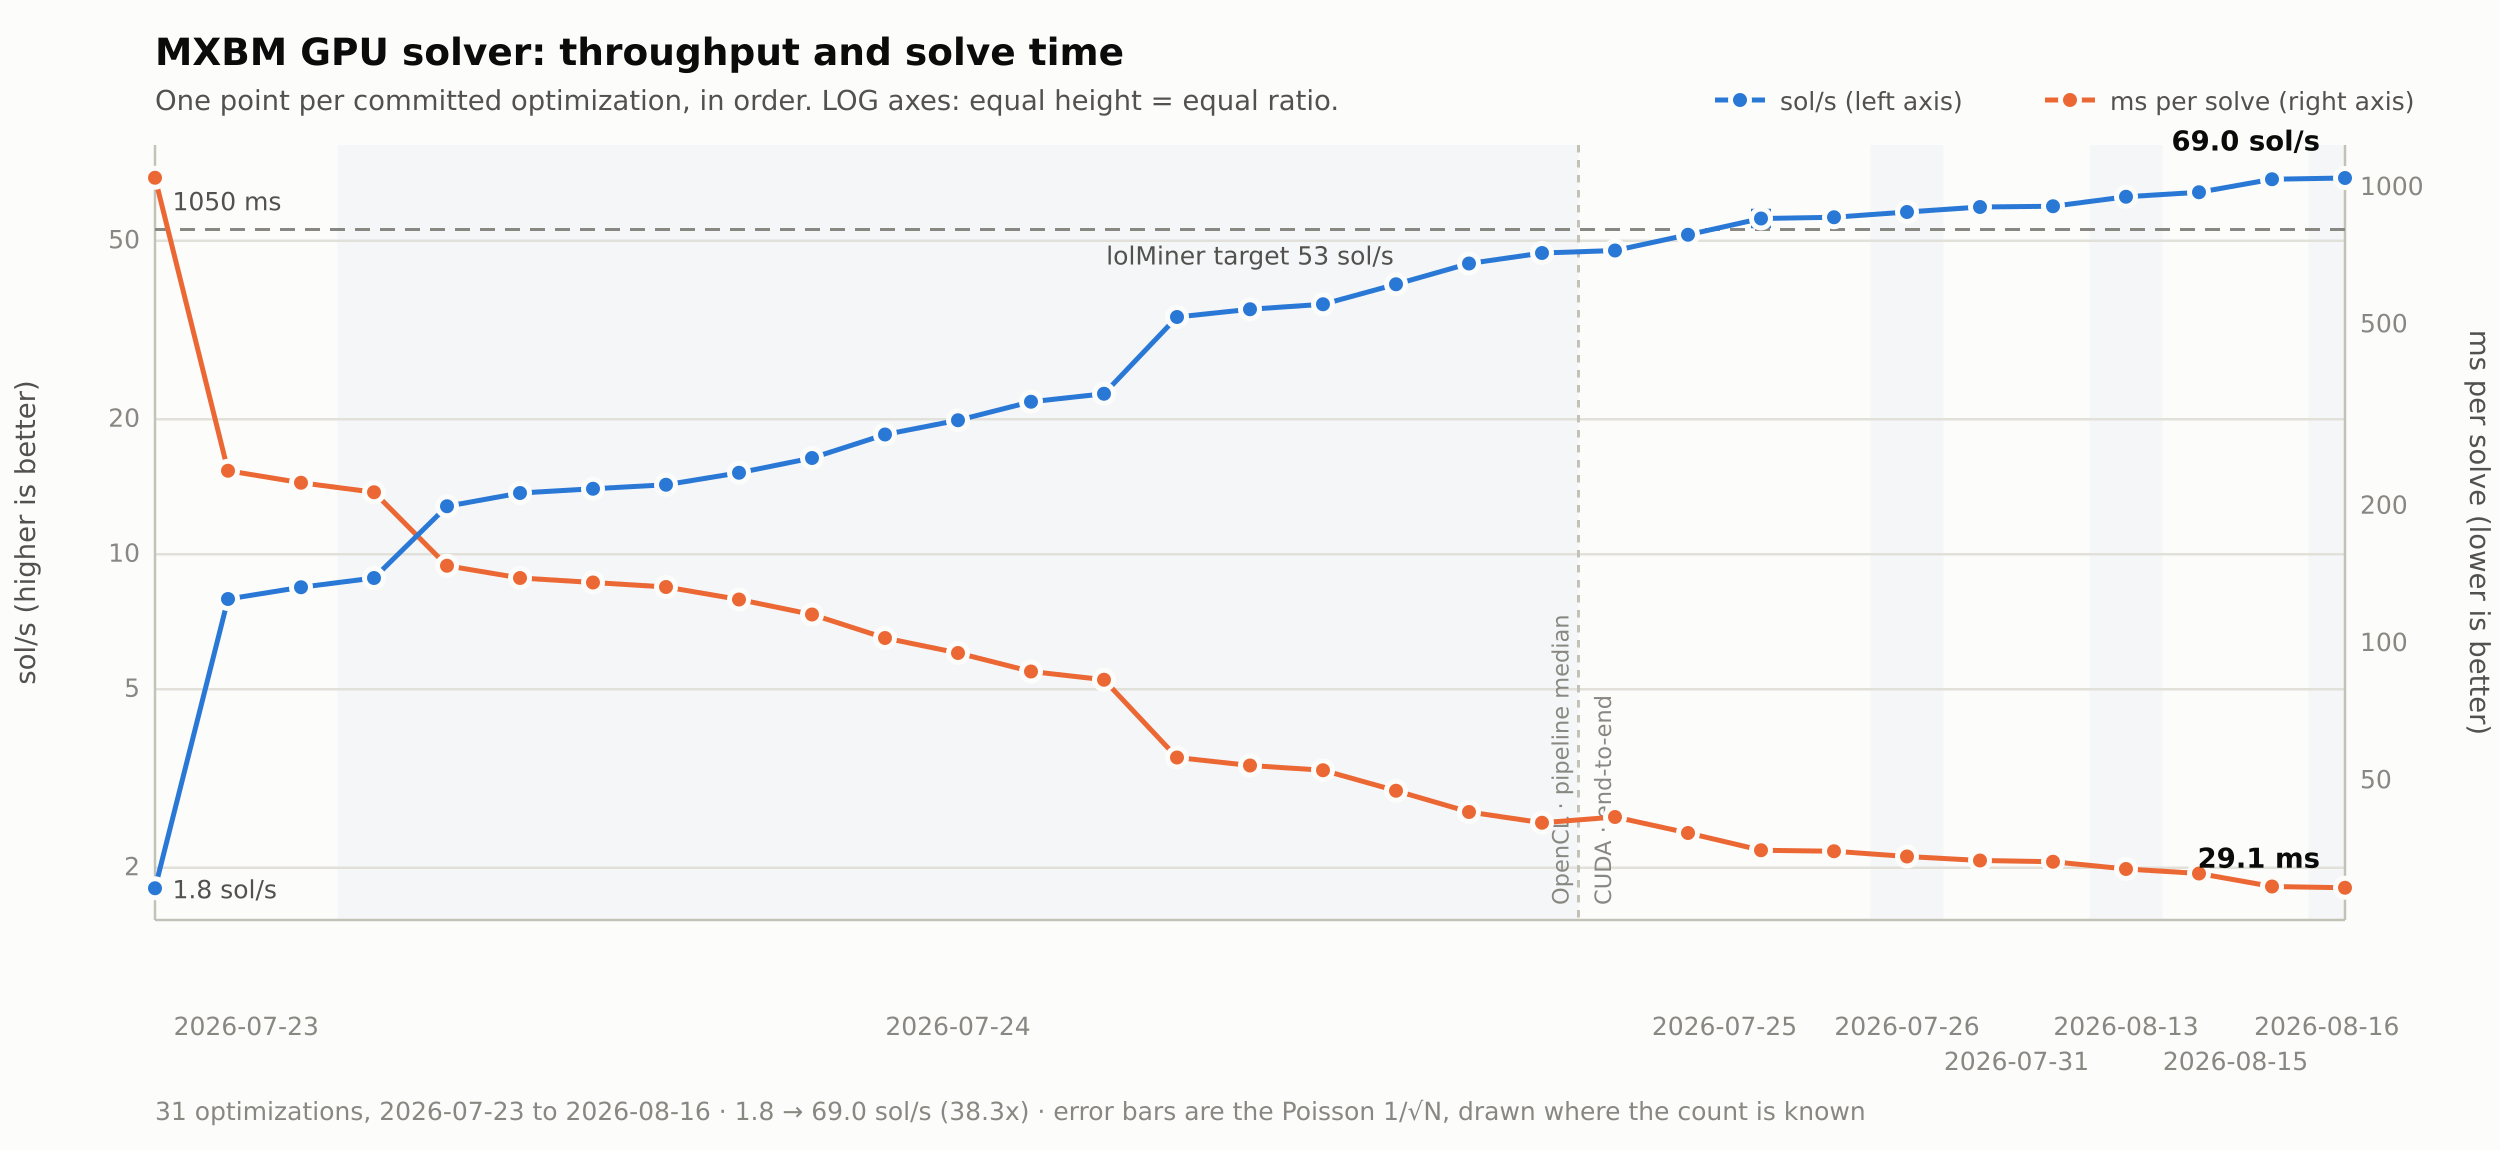
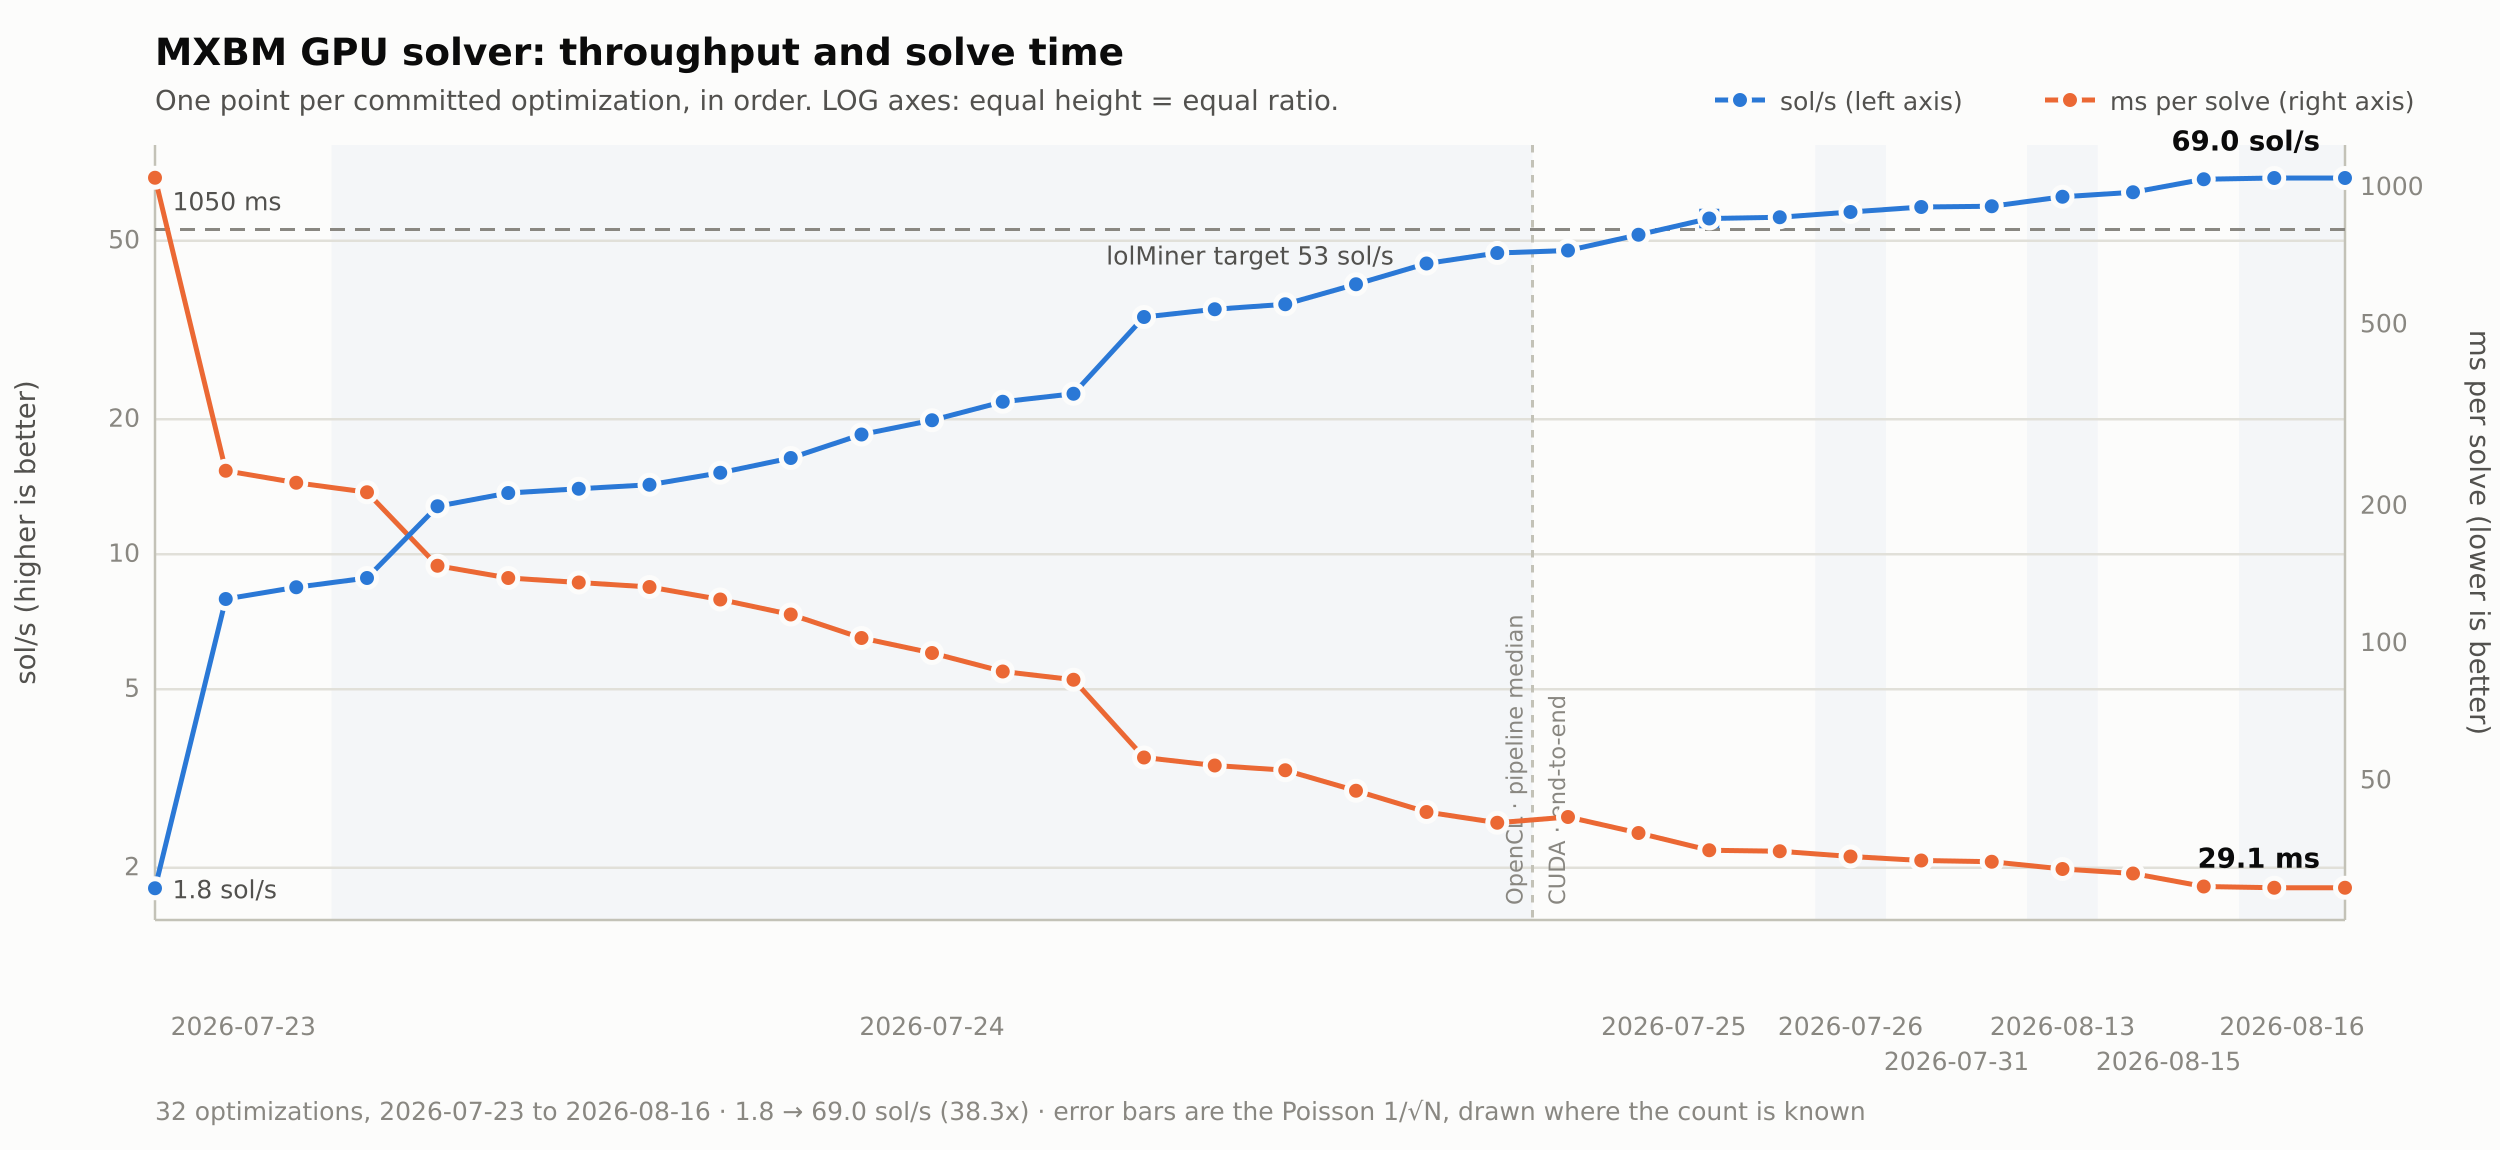
<svg xmlns="http://www.w3.org/2000/svg" width="1000" height="460" viewBox="0 0 1000 460" font-family="DejaVu Sans, Helvetica, Arial, sans-serif">
  <rect width="1000" height="460" fill="#fcfcfb" />
  <text x="62" y="26" font-size="15" font-weight="bold" fill="#0b0b0b">MXBM GPU solver: throughput and solve time</text>
  <text x="62" y="44" font-size="11" fill="#52514e">One point per committed optimization, in order. LOG axes: equal height = equal ratio.</text>
  <line x1="686" y1="40" x2="706" y2="40" stroke="#2a78d6" stroke-width="2" />
  <circle cx="696" cy="40" r="4.8" fill="#fcfcfb" />
  <circle cx="696" cy="40" r="2.8" fill="#2a78d6" />
  <text x="712" y="44" font-size="10" fill="#52514e">sol/s (left axis)</text>
  <line x1="818" y1="40" x2="838" y2="40" stroke="#eb6834" stroke-width="2" />
  <circle cx="828" cy="40" r="4.8" fill="#fcfcfb" />
  <circle cx="828" cy="40" r="2.8" fill="#eb6834" />
  <text x="844" y="44" font-size="10" fill="#52514e">ms per solve (right axis)</text>
-   <text x="98.5" y="414" font-size="10" fill="#898781" text-anchor="middle">2026-07-23</text>
-   <rect x="135" y="58" width="496.4" height="310" fill="#f4f6f8" />
-   <text x="383.2" y="414" font-size="10" fill="#898781" text-anchor="middle">2026-07-24</text>
-   <text x="689.8" y="414" font-size="10" fill="#898781" text-anchor="middle">2026-07-25</text>
-   <rect x="748.2" y="58" width="29.2" height="310" fill="#f4f6f8" />
-   <text x="762.8" y="414" font-size="10" fill="#898781" text-anchor="middle">2026-07-26</text>
-   <text x="806.6" y="428" font-size="10" fill="#898781" text-anchor="middle">2026-07-31</text>
-   <rect x="835.8" y="58" width="29.2" height="310" fill="#f4f6f8" />
-   <text x="850.4" y="414" font-size="10" fill="#898781" text-anchor="middle">2026-08-13</text>
-   <text x="894.2" y="428" font-size="10" fill="#898781" text-anchor="middle">2026-08-15</text>
-   <rect x="923.4" y="58" width="14.6" height="310" fill="#f4f6f8" />
-   <text x="930.7" y="414" font-size="10" fill="#898781" text-anchor="middle">2026-08-16</text>
+   <text x="97.3" y="414" font-size="10" fill="#898781" text-anchor="middle">2026-07-23</text>
+   <rect x="132.6" y="58" width="480.4" height="310" fill="#f4f6f8" />
+   <text x="372.8" y="414" font-size="10" fill="#898781" text-anchor="middle">2026-07-24</text>
+   <text x="669.5" y="414" font-size="10" fill="#898781" text-anchor="middle">2026-07-25</text>
+   <rect x="726.1" y="58" width="28.3" height="310" fill="#f4f6f8" />
+   <text x="740.2" y="414" font-size="10" fill="#898781" text-anchor="middle">2026-07-26</text>
+   <text x="782.6" y="428" font-size="10" fill="#898781" text-anchor="middle">2026-07-31</text>
+   <rect x="810.8" y="58" width="28.3" height="310" fill="#f4f6f8" />
+   <text x="825.0" y="414" font-size="10" fill="#898781" text-anchor="middle">2026-08-13</text>
+   <text x="867.4" y="428" font-size="10" fill="#898781" text-anchor="middle">2026-08-15</text>
+   <rect x="895.6" y="58" width="42.4" height="310" fill="#f4f6f8" />
+   <text x="916.8" y="414" font-size="10" fill="#898781" text-anchor="middle">2026-08-16</text>
  <line x1="62" y1="347.1" x2="938" y2="347.1" stroke="#e1e0d9" stroke-width="1" />
  <text x="56" y="350.1" font-size="10" fill="#898781" text-anchor="end">2</text>
  <line x1="62" y1="275.7" x2="938" y2="275.7" stroke="#e1e0d9" stroke-width="1" />
  <text x="56" y="278.7" font-size="10" fill="#898781" text-anchor="end">5</text>
  <line x1="62" y1="221.7" x2="938" y2="221.7" stroke="#e1e0d9" stroke-width="1" />
  <text x="56" y="224.7" font-size="10" fill="#898781" text-anchor="end">10</text>
  <line x1="62" y1="167.7" x2="938" y2="167.7" stroke="#e1e0d9" stroke-width="1" />
  <text x="56" y="170.7" font-size="10" fill="#898781" text-anchor="end">20</text>
  <line x1="62" y1="96.3" x2="938" y2="96.3" stroke="#e1e0d9" stroke-width="1" />
  <text x="56" y="99.3" font-size="10" fill="#898781" text-anchor="end">50</text>
  <text x="944" y="315.3" font-size="10" fill="#898781" text-anchor="start">50</text>
  <text x="944" y="260.4" font-size="10" fill="#898781" text-anchor="start">100</text>
  <text x="944" y="205.5" font-size="10" fill="#898781" text-anchor="start">200</text>
  <text x="944" y="132.9" font-size="10" fill="#898781" text-anchor="start">500</text>
  <text x="944" y="78.0" font-size="10" fill="#898781" text-anchor="start">1000</text>
  <line x1="62" y1="58" x2="62" y2="368" stroke="#c3c2b7" stroke-width="1" />
  <line x1="938" y1="58" x2="938" y2="368" stroke="#c3c2b7" stroke-width="1" />
  <line x1="62" y1="368" x2="938" y2="368" stroke="#c3c2b7" stroke-width="1" />
  <text x="14" y="213" font-size="11" fill="#52514e" text-anchor="middle" transform="rotate(-90 14 213)">sol/s  (higher is better)</text>
  <text x="988" y="213" font-size="11" fill="#52514e" text-anchor="middle" transform="rotate(90 988 213)">ms per solve  (lower is better)</text>
  <line x1="62" y1="91.8" x2="938" y2="91.8" stroke="#898781" stroke-width="1.2" stroke-dasharray="6 4" />
  <text x="500" y="105.8" font-size="10" fill="#52514e" text-anchor="middle">lolMiner target 53 sol/s</text>
-   <line x1="631.4" y1="58" x2="631.4" y2="368" stroke="#c3c2b7" stroke-width="1.2" stroke-dasharray="3 3" />
-   <text x="627.4" y="362" font-size="9" fill="#898781" text-anchor="start" transform="rotate(-90 627.4 362)">OpenCL · pipeline median</text>
-   <text x="644.4" y="362" font-size="9" fill="#898781" text-anchor="start" transform="rotate(-90 644.4 362)">CUDA · end-to-end</text>
-   <line x1="704.4" y1="84.2" x2="704.4" y2="90.6" stroke="#2a78d6" stroke-width="1.4" />
-   <line x1="700.4" y1="84.2" x2="708.4" y2="84.2" stroke="#2a78d6" stroke-width="1.4" />
-   <line x1="700.4" y1="90.6" x2="708.4" y2="90.6" stroke="#2a78d6" stroke-width="1.4" />
-   <line x1="762.8" y1="84.2" x2="762.8" y2="85.3" stroke="#2a78d6" stroke-width="1.4" />
-   <line x1="758.8" y1="84.2" x2="766.8" y2="84.2" stroke="#2a78d6" stroke-width="1.4" />
-   <line x1="758.8" y1="85.3" x2="766.8" y2="85.3" stroke="#2a78d6" stroke-width="1.4" />
-   <line x1="850.4" y1="78.3" x2="850.4" y2="79.1" stroke="#2a78d6" stroke-width="1.4" />
-   <line x1="846.4" y1="78.3" x2="854.4" y2="78.3" stroke="#2a78d6" stroke-width="1.4" />
-   <line x1="846.4" y1="79.1" x2="854.4" y2="79.1" stroke="#2a78d6" stroke-width="1.4" />
-   <line x1="879.6" y1="76.5" x2="879.6" y2="77.2" stroke="#2a78d6" stroke-width="1.4" />
-   <line x1="875.6" y1="76.5" x2="883.6" y2="76.5" stroke="#2a78d6" stroke-width="1.4" />
-   <line x1="875.6" y1="77.2" x2="883.6" y2="77.2" stroke="#2a78d6" stroke-width="1.4" />
-   <line x1="908.8" y1="71.3" x2="908.8" y2="72.0" stroke="#2a78d6" stroke-width="1.4" />
-   <line x1="904.8" y1="71.3" x2="912.8" y2="71.3" stroke="#2a78d6" stroke-width="1.4" />
-   <line x1="904.8" y1="72.0" x2="912.8" y2="72.0" stroke="#2a78d6" stroke-width="1.4" />
+   <line x1="613.0" y1="58" x2="613.0" y2="368" stroke="#c3c2b7" stroke-width="1.2" stroke-dasharray="3 3" />
+   <text x="609.0" y="362" font-size="9" fill="#898781" text-anchor="start" transform="rotate(-90 609.0 362)">OpenCL · pipeline median</text>
+   <text x="626.0" y="362" font-size="9" fill="#898781" text-anchor="start" transform="rotate(-90 626.0 362)">CUDA · end-to-end</text>
+   <line x1="683.7" y1="84.2" x2="683.7" y2="90.6" stroke="#2a78d6" stroke-width="1.4" />
+   <line x1="679.7" y1="84.2" x2="687.7" y2="84.2" stroke="#2a78d6" stroke-width="1.4" />
+   <line x1="679.7" y1="90.6" x2="687.7" y2="90.6" stroke="#2a78d6" stroke-width="1.4" />
+   <line x1="740.2" y1="84.2" x2="740.2" y2="85.3" stroke="#2a78d6" stroke-width="1.4" />
+   <line x1="736.2" y1="84.2" x2="744.2" y2="84.2" stroke="#2a78d6" stroke-width="1.4" />
+   <line x1="736.2" y1="85.3" x2="744.2" y2="85.3" stroke="#2a78d6" stroke-width="1.4" />
+   <line x1="825.0" y1="78.3" x2="825.0" y2="79.1" stroke="#2a78d6" stroke-width="1.4" />
+   <line x1="821.0" y1="78.3" x2="829.0" y2="78.3" stroke="#2a78d6" stroke-width="1.4" />
+   <line x1="821.0" y1="79.1" x2="829.0" y2="79.1" stroke="#2a78d6" stroke-width="1.4" />
+   <line x1="853.2" y1="76.5" x2="853.2" y2="77.2" stroke="#2a78d6" stroke-width="1.4" />
+   <line x1="849.2" y1="76.5" x2="857.2" y2="76.5" stroke="#2a78d6" stroke-width="1.4" />
+   <line x1="849.2" y1="77.2" x2="857.2" y2="77.2" stroke="#2a78d6" stroke-width="1.4" />
+   <line x1="881.5" y1="71.3" x2="881.5" y2="72.0" stroke="#2a78d6" stroke-width="1.4" />
+   <line x1="877.5" y1="71.3" x2="885.5" y2="71.3" stroke="#2a78d6" stroke-width="1.4" />
+   <line x1="877.5" y1="72.0" x2="885.5" y2="72.0" stroke="#2a78d6" stroke-width="1.4" />
+   <line x1="909.7" y1="70.9" x2="909.7" y2="71.6" stroke="#2a78d6" stroke-width="1.4" />
+   <line x1="905.7" y1="70.9" x2="913.7" y2="70.9" stroke="#2a78d6" stroke-width="1.4" />
+   <line x1="905.7" y1="71.6" x2="913.7" y2="71.6" stroke="#2a78d6" stroke-width="1.4" />
  <line x1="938" y1="70.9" x2="938" y2="71.6" stroke="#2a78d6" stroke-width="1.4" />
  <line x1="934" y1="70.9" x2="942" y2="70.9" stroke="#2a78d6" stroke-width="1.4" />
  <line x1="934" y1="71.6" x2="942" y2="71.6" stroke="#2a78d6" stroke-width="1.4" />
-   <polyline points="62,71.1 91.2,188.3 120.4,193.1 149.6,196.9 178.8,226.3 208,231.2 237.2,233.0 266.4,234.8 295.6,239.8 324.8,245.8 354,255.2 383.2,261.2 412.4,268.6 441.6,271.9 470.8,303.0 500,306.2 529.2,308.1 558.4,316.3 587.6,324.8 616.8,329.1 646,326.8 675.2,333.2 704.4,340.1 733.6,340.5 762.8,342.6 792,344.2 821.2,344.7 850.4,347.6 879.6,349.4 908.8,354.6 938,355.1" fill="none" stroke="#eb6834" stroke-width="2" stroke-linejoin="round" stroke-linecap="round" />
+   <polyline points="62,71.1 90.3,188.3 118.5,193.1 146.8,196.9 175.0,226.3 203.3,231.2 231.5,233.0 259.8,234.8 288.1,239.8 316.3,245.8 344.6,255.2 372.8,261.2 401.1,268.6 429.4,271.9 457.6,303.0 485.9,306.2 514.1,308.1 542.4,316.3 570.6,324.8 598.9,329.1 627.2,326.8 655.4,333.2 683.7,340.1 711.9,340.5 740.2,342.6 768.5,344.2 796.7,344.7 825.0,347.6 853.2,349.4 881.5,354.6 909.7,355.1 938,355.1" fill="none" stroke="#eb6834" stroke-width="2" stroke-linejoin="round" stroke-linecap="round" />
  <circle cx="62" cy="71.1" r="4.8" fill="#fcfcfb" />
  <circle cx="62" cy="71.1" r="2.8" fill="#eb6834" />
-   <circle cx="91.2" cy="188.3" r="4.8" fill="#fcfcfb" />
-   <circle cx="91.2" cy="188.3" r="2.8" fill="#eb6834" />
-   <circle cx="120.4" cy="193.1" r="4.8" fill="#fcfcfb" />
-   <circle cx="120.4" cy="193.1" r="2.8" fill="#eb6834" />
-   <circle cx="149.6" cy="196.9" r="4.8" fill="#fcfcfb" />
-   <circle cx="149.6" cy="196.9" r="2.8" fill="#eb6834" />
-   <circle cx="178.8" cy="226.3" r="4.8" fill="#fcfcfb" />
-   <circle cx="178.8" cy="226.3" r="2.8" fill="#eb6834" />
-   <circle cx="208" cy="231.2" r="4.8" fill="#fcfcfb" />
-   <circle cx="208" cy="231.2" r="2.8" fill="#eb6834" />
-   <circle cx="237.2" cy="233.0" r="4.8" fill="#fcfcfb" />
-   <circle cx="237.2" cy="233.0" r="2.8" fill="#eb6834" />
-   <circle cx="266.4" cy="234.8" r="4.8" fill="#fcfcfb" />
-   <circle cx="266.4" cy="234.8" r="2.8" fill="#eb6834" />
-   <circle cx="295.6" cy="239.8" r="4.8" fill="#fcfcfb" />
-   <circle cx="295.6" cy="239.8" r="2.8" fill="#eb6834" />
-   <circle cx="324.8" cy="245.8" r="4.8" fill="#fcfcfb" />
-   <circle cx="324.8" cy="245.8" r="2.8" fill="#eb6834" />
-   <circle cx="354" cy="255.2" r="4.8" fill="#fcfcfb" />
-   <circle cx="354" cy="255.2" r="2.8" fill="#eb6834" />
-   <circle cx="383.2" cy="261.2" r="4.8" fill="#fcfcfb" />
-   <circle cx="383.2" cy="261.2" r="2.8" fill="#eb6834" />
-   <circle cx="412.4" cy="268.6" r="4.8" fill="#fcfcfb" />
-   <circle cx="412.4" cy="268.6" r="2.8" fill="#eb6834" />
-   <circle cx="441.6" cy="271.9" r="4.8" fill="#fcfcfb" />
-   <circle cx="441.6" cy="271.9" r="2.8" fill="#eb6834" />
-   <circle cx="470.8" cy="303.0" r="4.8" fill="#fcfcfb" />
-   <circle cx="470.8" cy="303.0" r="2.8" fill="#eb6834" />
-   <circle cx="500" cy="306.2" r="4.8" fill="#fcfcfb" />
-   <circle cx="500" cy="306.2" r="2.8" fill="#eb6834" />
-   <circle cx="529.2" cy="308.1" r="4.8" fill="#fcfcfb" />
-   <circle cx="529.2" cy="308.1" r="2.8" fill="#eb6834" />
-   <circle cx="558.4" cy="316.3" r="4.8" fill="#fcfcfb" />
-   <circle cx="558.4" cy="316.3" r="2.8" fill="#eb6834" />
-   <circle cx="587.6" cy="324.8" r="4.8" fill="#fcfcfb" />
-   <circle cx="587.6" cy="324.8" r="2.8" fill="#eb6834" />
-   <circle cx="616.8" cy="329.1" r="4.8" fill="#fcfcfb" />
-   <circle cx="616.8" cy="329.1" r="2.8" fill="#eb6834" />
-   <circle cx="646" cy="326.8" r="4.8" fill="#fcfcfb" />
-   <circle cx="646" cy="326.8" r="2.8" fill="#eb6834" />
-   <circle cx="675.2" cy="333.2" r="4.8" fill="#fcfcfb" />
-   <circle cx="675.2" cy="333.2" r="2.8" fill="#eb6834" />
-   <circle cx="704.4" cy="340.1" r="4.8" fill="#fcfcfb" />
-   <circle cx="704.4" cy="340.1" r="2.8" fill="#eb6834" />
-   <circle cx="733.6" cy="340.5" r="4.8" fill="#fcfcfb" />
-   <circle cx="733.6" cy="340.5" r="2.8" fill="#eb6834" />
-   <circle cx="762.8" cy="342.6" r="4.8" fill="#fcfcfb" />
-   <circle cx="762.8" cy="342.6" r="2.8" fill="#eb6834" />
-   <circle cx="792" cy="344.2" r="4.8" fill="#fcfcfb" />
-   <circle cx="792" cy="344.2" r="2.8" fill="#eb6834" />
-   <circle cx="821.2" cy="344.7" r="4.8" fill="#fcfcfb" />
-   <circle cx="821.2" cy="344.7" r="2.8" fill="#eb6834" />
-   <circle cx="850.4" cy="347.6" r="4.8" fill="#fcfcfb" />
-   <circle cx="850.4" cy="347.6" r="2.8" fill="#eb6834" />
-   <circle cx="879.6" cy="349.4" r="4.8" fill="#fcfcfb" />
-   <circle cx="879.6" cy="349.4" r="2.8" fill="#eb6834" />
-   <circle cx="908.8" cy="354.6" r="4.8" fill="#fcfcfb" />
-   <circle cx="908.8" cy="354.6" r="2.8" fill="#eb6834" />
+   <circle cx="90.3" cy="188.3" r="4.8" fill="#fcfcfb" />
+   <circle cx="90.3" cy="188.3" r="2.8" fill="#eb6834" />
+   <circle cx="118.5" cy="193.1" r="4.8" fill="#fcfcfb" />
+   <circle cx="118.5" cy="193.1" r="2.8" fill="#eb6834" />
+   <circle cx="146.8" cy="196.9" r="4.8" fill="#fcfcfb" />
+   <circle cx="146.8" cy="196.9" r="2.8" fill="#eb6834" />
+   <circle cx="175.0" cy="226.3" r="4.8" fill="#fcfcfb" />
+   <circle cx="175.0" cy="226.3" r="2.8" fill="#eb6834" />
+   <circle cx="203.3" cy="231.2" r="4.8" fill="#fcfcfb" />
+   <circle cx="203.3" cy="231.2" r="2.8" fill="#eb6834" />
+   <circle cx="231.5" cy="233.0" r="4.8" fill="#fcfcfb" />
+   <circle cx="231.5" cy="233.0" r="2.8" fill="#eb6834" />
+   <circle cx="259.8" cy="234.8" r="4.8" fill="#fcfcfb" />
+   <circle cx="259.8" cy="234.8" r="2.8" fill="#eb6834" />
+   <circle cx="288.1" cy="239.8" r="4.8" fill="#fcfcfb" />
+   <circle cx="288.1" cy="239.8" r="2.8" fill="#eb6834" />
+   <circle cx="316.3" cy="245.8" r="4.8" fill="#fcfcfb" />
+   <circle cx="316.3" cy="245.8" r="2.8" fill="#eb6834" />
+   <circle cx="344.6" cy="255.2" r="4.8" fill="#fcfcfb" />
+   <circle cx="344.6" cy="255.2" r="2.8" fill="#eb6834" />
+   <circle cx="372.8" cy="261.2" r="4.8" fill="#fcfcfb" />
+   <circle cx="372.8" cy="261.2" r="2.8" fill="#eb6834" />
+   <circle cx="401.1" cy="268.6" r="4.8" fill="#fcfcfb" />
+   <circle cx="401.1" cy="268.6" r="2.8" fill="#eb6834" />
+   <circle cx="429.4" cy="271.9" r="4.8" fill="#fcfcfb" />
+   <circle cx="429.4" cy="271.9" r="2.8" fill="#eb6834" />
+   <circle cx="457.6" cy="303.0" r="4.8" fill="#fcfcfb" />
+   <circle cx="457.6" cy="303.0" r="2.8" fill="#eb6834" />
+   <circle cx="485.9" cy="306.2" r="4.8" fill="#fcfcfb" />
+   <circle cx="485.9" cy="306.2" r="2.8" fill="#eb6834" />
+   <circle cx="514.1" cy="308.1" r="4.8" fill="#fcfcfb" />
+   <circle cx="514.1" cy="308.1" r="2.8" fill="#eb6834" />
+   <circle cx="542.4" cy="316.3" r="4.8" fill="#fcfcfb" />
+   <circle cx="542.4" cy="316.3" r="2.8" fill="#eb6834" />
+   <circle cx="570.6" cy="324.8" r="4.8" fill="#fcfcfb" />
+   <circle cx="570.6" cy="324.8" r="2.8" fill="#eb6834" />
+   <circle cx="598.9" cy="329.1" r="4.8" fill="#fcfcfb" />
+   <circle cx="598.9" cy="329.1" r="2.8" fill="#eb6834" />
+   <circle cx="627.2" cy="326.8" r="4.8" fill="#fcfcfb" />
+   <circle cx="627.2" cy="326.8" r="2.8" fill="#eb6834" />
+   <circle cx="655.4" cy="333.2" r="4.8" fill="#fcfcfb" />
+   <circle cx="655.4" cy="333.2" r="2.8" fill="#eb6834" />
+   <circle cx="683.7" cy="340.1" r="4.8" fill="#fcfcfb" />
+   <circle cx="683.7" cy="340.1" r="2.8" fill="#eb6834" />
+   <circle cx="711.9" cy="340.5" r="4.8" fill="#fcfcfb" />
+   <circle cx="711.9" cy="340.5" r="2.8" fill="#eb6834" />
+   <circle cx="740.2" cy="342.6" r="4.8" fill="#fcfcfb" />
+   <circle cx="740.2" cy="342.6" r="2.8" fill="#eb6834" />
+   <circle cx="768.5" cy="344.2" r="4.8" fill="#fcfcfb" />
+   <circle cx="768.5" cy="344.2" r="2.8" fill="#eb6834" />
+   <circle cx="796.7" cy="344.7" r="4.8" fill="#fcfcfb" />
+   <circle cx="796.7" cy="344.7" r="2.8" fill="#eb6834" />
+   <circle cx="825.0" cy="347.6" r="4.8" fill="#fcfcfb" />
+   <circle cx="825.0" cy="347.6" r="2.8" fill="#eb6834" />
+   <circle cx="853.2" cy="349.4" r="4.8" fill="#fcfcfb" />
+   <circle cx="853.2" cy="349.4" r="2.8" fill="#eb6834" />
+   <circle cx="881.5" cy="354.6" r="4.8" fill="#fcfcfb" />
+   <circle cx="881.5" cy="354.6" r="2.8" fill="#eb6834" />
+   <circle cx="909.7" cy="355.1" r="4.8" fill="#fcfcfb" />
+   <circle cx="909.7" cy="355.1" r="2.8" fill="#eb6834" />
  <circle cx="938" cy="355.1" r="4.8" fill="#fcfcfb" />
  <circle cx="938" cy="355.1" r="2.8" fill="#eb6834" />
-   <polyline points="62,355.3 91.2,239.6 120.4,234.9 149.6,231.2 178.8,202.5 208,197.2 237.2,195.5 266.4,193.9 295.6,189.1 324.8,183.2 354,173.8 383.2,168.1 412.4,160.7 441.6,157.5 470.8,126.8 500,123.7 529.2,121.7 558.4,113.7 587.6,105.4 616.8,101.2 646,100.2 675.2,93.9 704.4,87.4 733.6,86.9 762.8,84.8 792,82.8 821.2,82.5 850.4,78.7 879.6,76.9 908.8,71.7 938,71.2" fill="none" stroke="#2a78d6" stroke-width="2" stroke-linejoin="round" stroke-linecap="round" />
+   <polyline points="62,355.3 90.3,239.6 118.5,234.9 146.8,231.2 175.0,202.5 203.3,197.2 231.5,195.5 259.8,193.9 288.1,189.1 316.3,183.2 344.6,173.8 372.8,168.1 401.1,160.7 429.4,157.5 457.6,126.8 485.9,123.7 514.1,121.7 542.4,113.7 570.6,105.4 598.9,101.2 627.2,100.2 655.4,93.9 683.7,87.4 711.9,86.9 740.2,84.8 768.5,82.8 796.7,82.5 825.0,78.7 853.2,76.9 881.5,71.7 909.7,71.2 938,71.2" fill="none" stroke="#2a78d6" stroke-width="2" stroke-linejoin="round" stroke-linecap="round" />
  <circle cx="62" cy="355.3" r="4.8" fill="#fcfcfb" />
  <circle cx="62" cy="355.3" r="2.8" fill="#2a78d6" />
-   <circle cx="91.2" cy="239.6" r="4.8" fill="#fcfcfb" />
-   <circle cx="91.2" cy="239.6" r="2.8" fill="#2a78d6" />
-   <circle cx="120.4" cy="234.9" r="4.8" fill="#fcfcfb" />
-   <circle cx="120.4" cy="234.9" r="2.8" fill="#2a78d6" />
-   <circle cx="149.6" cy="231.2" r="4.8" fill="#fcfcfb" />
-   <circle cx="149.6" cy="231.2" r="2.8" fill="#2a78d6" />
-   <circle cx="178.8" cy="202.5" r="4.8" fill="#fcfcfb" />
-   <circle cx="178.8" cy="202.5" r="2.8" fill="#2a78d6" />
-   <circle cx="208" cy="197.2" r="4.8" fill="#fcfcfb" />
-   <circle cx="208" cy="197.2" r="2.8" fill="#2a78d6" />
-   <circle cx="237.2" cy="195.5" r="4.8" fill="#fcfcfb" />
-   <circle cx="237.2" cy="195.5" r="2.8" fill="#2a78d6" />
-   <circle cx="266.4" cy="193.9" r="4.8" fill="#fcfcfb" />
-   <circle cx="266.4" cy="193.9" r="2.8" fill="#2a78d6" />
-   <circle cx="295.6" cy="189.1" r="4.8" fill="#fcfcfb" />
-   <circle cx="295.6" cy="189.1" r="2.8" fill="#2a78d6" />
-   <circle cx="324.8" cy="183.2" r="4.8" fill="#fcfcfb" />
-   <circle cx="324.8" cy="183.2" r="2.8" fill="#2a78d6" />
-   <circle cx="354" cy="173.8" r="4.8" fill="#fcfcfb" />
-   <circle cx="354" cy="173.8" r="2.8" fill="#2a78d6" />
-   <circle cx="383.2" cy="168.1" r="4.8" fill="#fcfcfb" />
-   <circle cx="383.2" cy="168.1" r="2.8" fill="#2a78d6" />
-   <circle cx="412.4" cy="160.7" r="4.8" fill="#fcfcfb" />
-   <circle cx="412.4" cy="160.7" r="2.8" fill="#2a78d6" />
-   <circle cx="441.6" cy="157.5" r="4.8" fill="#fcfcfb" />
-   <circle cx="441.6" cy="157.5" r="2.8" fill="#2a78d6" />
-   <circle cx="470.8" cy="126.8" r="4.8" fill="#fcfcfb" />
-   <circle cx="470.8" cy="126.8" r="2.8" fill="#2a78d6" />
-   <circle cx="500" cy="123.7" r="4.8" fill="#fcfcfb" />
-   <circle cx="500" cy="123.7" r="2.8" fill="#2a78d6" />
-   <circle cx="529.2" cy="121.7" r="4.8" fill="#fcfcfb" />
-   <circle cx="529.2" cy="121.7" r="2.8" fill="#2a78d6" />
-   <circle cx="558.4" cy="113.7" r="4.8" fill="#fcfcfb" />
-   <circle cx="558.4" cy="113.7" r="2.8" fill="#2a78d6" />
-   <circle cx="587.6" cy="105.4" r="4.8" fill="#fcfcfb" />
-   <circle cx="587.6" cy="105.4" r="2.8" fill="#2a78d6" />
-   <circle cx="616.8" cy="101.2" r="4.8" fill="#fcfcfb" />
-   <circle cx="616.8" cy="101.2" r="2.8" fill="#2a78d6" />
-   <circle cx="646" cy="100.2" r="4.8" fill="#fcfcfb" />
-   <circle cx="646" cy="100.2" r="2.8" fill="#2a78d6" />
-   <circle cx="675.2" cy="93.9" r="4.8" fill="#fcfcfb" />
-   <circle cx="675.2" cy="93.9" r="2.8" fill="#2a78d6" />
-   <circle cx="704.4" cy="87.4" r="4.8" fill="#fcfcfb" />
-   <circle cx="704.4" cy="87.4" r="2.8" fill="#2a78d6" />
-   <circle cx="733.6" cy="86.9" r="4.8" fill="#fcfcfb" />
-   <circle cx="733.6" cy="86.9" r="2.8" fill="#2a78d6" />
-   <circle cx="762.8" cy="84.8" r="4.8" fill="#fcfcfb" />
-   <circle cx="762.8" cy="84.8" r="2.8" fill="#2a78d6" />
-   <circle cx="792" cy="82.8" r="4.8" fill="#fcfcfb" />
-   <circle cx="792" cy="82.8" r="2.8" fill="#2a78d6" />
-   <circle cx="821.2" cy="82.5" r="4.8" fill="#fcfcfb" />
-   <circle cx="821.2" cy="82.5" r="2.8" fill="#2a78d6" />
-   <circle cx="850.4" cy="78.7" r="4.8" fill="#fcfcfb" />
-   <circle cx="850.4" cy="78.7" r="2.8" fill="#2a78d6" />
-   <circle cx="879.6" cy="76.9" r="4.8" fill="#fcfcfb" />
-   <circle cx="879.6" cy="76.9" r="2.8" fill="#2a78d6" />
-   <circle cx="908.8" cy="71.7" r="4.8" fill="#fcfcfb" />
-   <circle cx="908.8" cy="71.7" r="2.8" fill="#2a78d6" />
+   <circle cx="90.3" cy="239.6" r="4.8" fill="#fcfcfb" />
+   <circle cx="90.3" cy="239.6" r="2.8" fill="#2a78d6" />
+   <circle cx="118.5" cy="234.9" r="4.8" fill="#fcfcfb" />
+   <circle cx="118.5" cy="234.9" r="2.8" fill="#2a78d6" />
+   <circle cx="146.8" cy="231.2" r="4.8" fill="#fcfcfb" />
+   <circle cx="146.8" cy="231.2" r="2.8" fill="#2a78d6" />
+   <circle cx="175.0" cy="202.5" r="4.8" fill="#fcfcfb" />
+   <circle cx="175.0" cy="202.5" r="2.8" fill="#2a78d6" />
+   <circle cx="203.3" cy="197.2" r="4.8" fill="#fcfcfb" />
+   <circle cx="203.3" cy="197.2" r="2.8" fill="#2a78d6" />
+   <circle cx="231.5" cy="195.5" r="4.8" fill="#fcfcfb" />
+   <circle cx="231.5" cy="195.5" r="2.8" fill="#2a78d6" />
+   <circle cx="259.8" cy="193.9" r="4.8" fill="#fcfcfb" />
+   <circle cx="259.8" cy="193.9" r="2.8" fill="#2a78d6" />
+   <circle cx="288.1" cy="189.1" r="4.8" fill="#fcfcfb" />
+   <circle cx="288.1" cy="189.1" r="2.8" fill="#2a78d6" />
+   <circle cx="316.3" cy="183.2" r="4.8" fill="#fcfcfb" />
+   <circle cx="316.3" cy="183.2" r="2.8" fill="#2a78d6" />
+   <circle cx="344.6" cy="173.8" r="4.8" fill="#fcfcfb" />
+   <circle cx="344.6" cy="173.8" r="2.8" fill="#2a78d6" />
+   <circle cx="372.8" cy="168.1" r="4.8" fill="#fcfcfb" />
+   <circle cx="372.8" cy="168.1" r="2.8" fill="#2a78d6" />
+   <circle cx="401.1" cy="160.7" r="4.8" fill="#fcfcfb" />
+   <circle cx="401.1" cy="160.7" r="2.8" fill="#2a78d6" />
+   <circle cx="429.4" cy="157.5" r="4.8" fill="#fcfcfb" />
+   <circle cx="429.4" cy="157.5" r="2.8" fill="#2a78d6" />
+   <circle cx="457.6" cy="126.8" r="4.8" fill="#fcfcfb" />
+   <circle cx="457.6" cy="126.8" r="2.8" fill="#2a78d6" />
+   <circle cx="485.9" cy="123.7" r="4.8" fill="#fcfcfb" />
+   <circle cx="485.9" cy="123.7" r="2.8" fill="#2a78d6" />
+   <circle cx="514.1" cy="121.7" r="4.8" fill="#fcfcfb" />
+   <circle cx="514.1" cy="121.7" r="2.8" fill="#2a78d6" />
+   <circle cx="542.4" cy="113.7" r="4.8" fill="#fcfcfb" />
+   <circle cx="542.4" cy="113.7" r="2.8" fill="#2a78d6" />
+   <circle cx="570.6" cy="105.4" r="4.8" fill="#fcfcfb" />
+   <circle cx="570.6" cy="105.4" r="2.8" fill="#2a78d6" />
+   <circle cx="598.9" cy="101.2" r="4.8" fill="#fcfcfb" />
+   <circle cx="598.9" cy="101.2" r="2.8" fill="#2a78d6" />
+   <circle cx="627.2" cy="100.2" r="4.8" fill="#fcfcfb" />
+   <circle cx="627.2" cy="100.2" r="2.8" fill="#2a78d6" />
+   <circle cx="655.4" cy="93.9" r="4.8" fill="#fcfcfb" />
+   <circle cx="655.4" cy="93.9" r="2.8" fill="#2a78d6" />
+   <circle cx="683.7" cy="87.4" r="4.8" fill="#fcfcfb" />
+   <circle cx="683.7" cy="87.4" r="2.8" fill="#2a78d6" />
+   <circle cx="711.9" cy="86.9" r="4.8" fill="#fcfcfb" />
+   <circle cx="711.9" cy="86.9" r="2.8" fill="#2a78d6" />
+   <circle cx="740.2" cy="84.8" r="4.8" fill="#fcfcfb" />
+   <circle cx="740.2" cy="84.8" r="2.8" fill="#2a78d6" />
+   <circle cx="768.5" cy="82.8" r="4.8" fill="#fcfcfb" />
+   <circle cx="768.5" cy="82.8" r="2.8" fill="#2a78d6" />
+   <circle cx="796.7" cy="82.5" r="4.8" fill="#fcfcfb" />
+   <circle cx="796.7" cy="82.5" r="2.8" fill="#2a78d6" />
+   <circle cx="825.0" cy="78.7" r="4.8" fill="#fcfcfb" />
+   <circle cx="825.0" cy="78.7" r="2.8" fill="#2a78d6" />
+   <circle cx="853.2" cy="76.9" r="4.8" fill="#fcfcfb" />
+   <circle cx="853.2" cy="76.9" r="2.8" fill="#2a78d6" />
+   <circle cx="881.5" cy="71.7" r="4.8" fill="#fcfcfb" />
+   <circle cx="881.5" cy="71.7" r="2.8" fill="#2a78d6" />
+   <circle cx="909.7" cy="71.2" r="4.8" fill="#fcfcfb" />
+   <circle cx="909.7" cy="71.2" r="2.8" fill="#2a78d6" />
  <circle cx="938" cy="71.2" r="4.8" fill="#fcfcfb" />
  <circle cx="938" cy="71.2" r="2.8" fill="#2a78d6" />
  <text x="928" y="60.2" font-size="11" font-weight="bold" fill="#0b0b0b" text-anchor="end">69.0 sol/s</text>
  <text x="928" y="347.1" font-size="11" font-weight="bold" fill="#0b0b0b" text-anchor="end">29.1 ms</text>
  <text x="69" y="359.3" font-size="10" fill="#52514e">1.8 sol/s</text>
  <text x="69" y="84.1" font-size="10" fill="#52514e">1050 ms</text>
-   <text x="62" y="448" font-size="10" fill="#898781">31 optimizations, 2026-07-23 to 2026-08-16  ·  1.8 → 69.0 sol/s (38.3x)  ·  error bars are the Poisson 1/√N, drawn where the count is known</text>
+   <text x="62" y="448" font-size="10" fill="#898781">32 optimizations, 2026-07-23 to 2026-08-16  ·  1.8 → 69.0 sol/s (38.3x)  ·  error bars are the Poisson 1/√N, drawn where the count is known</text>
</svg>
